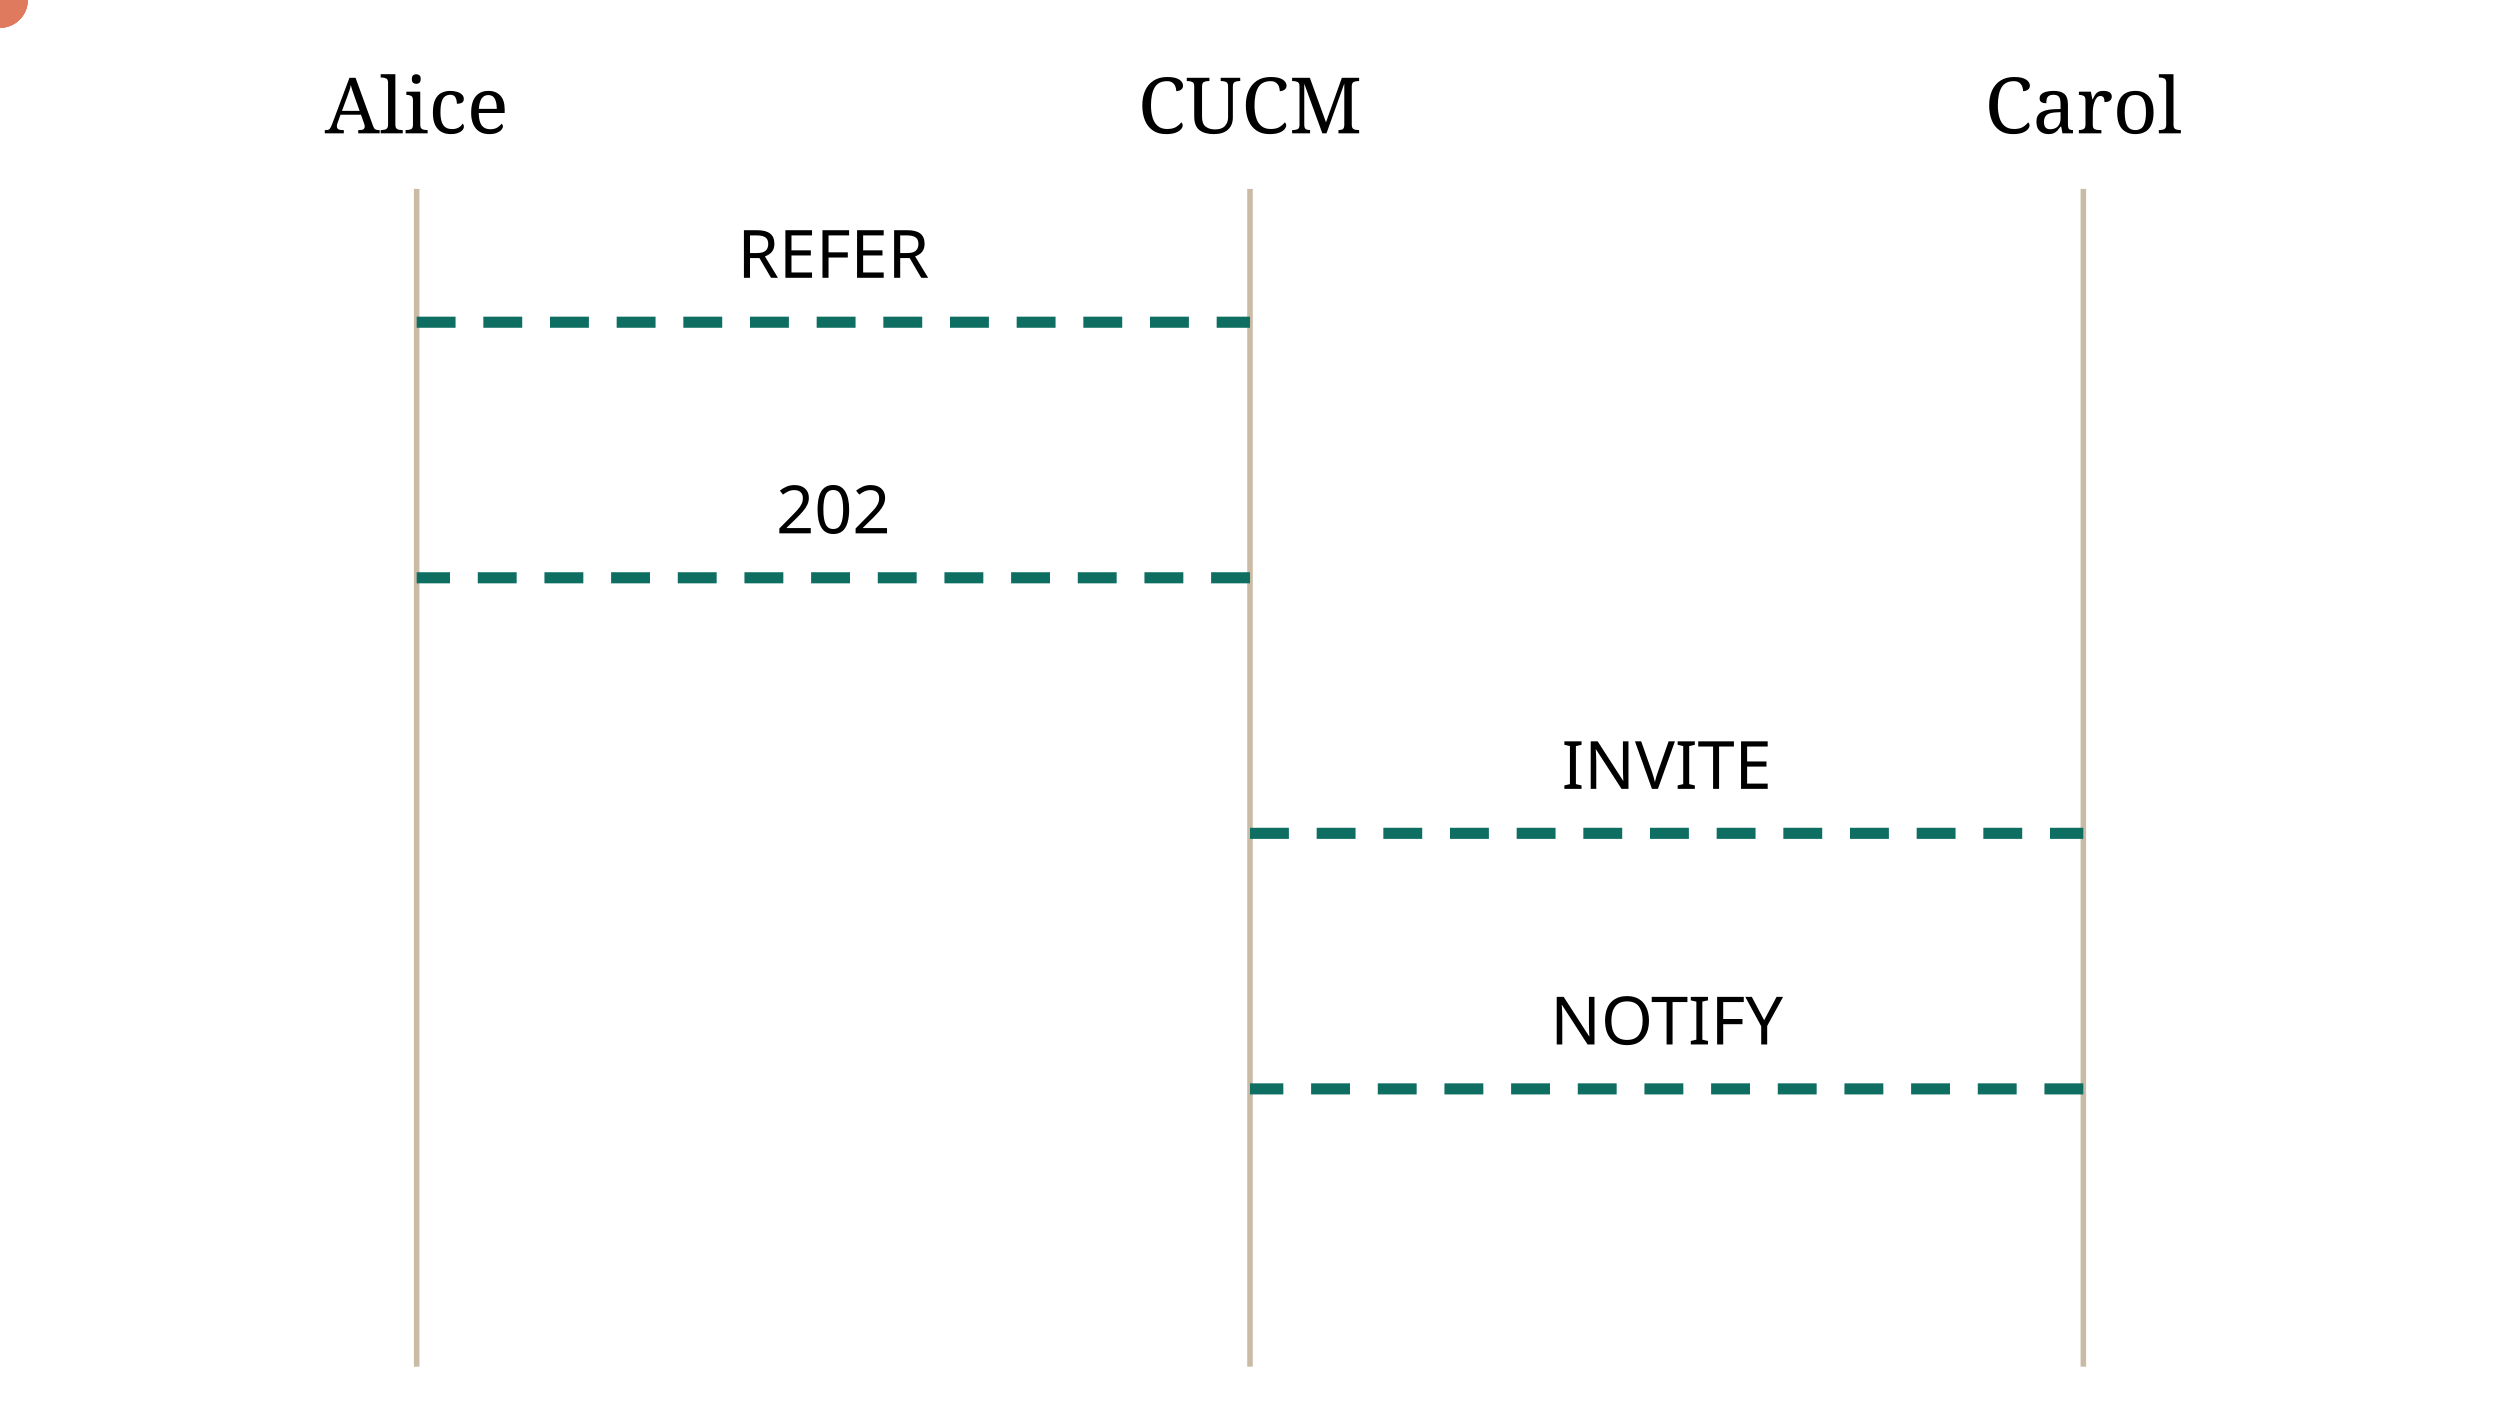
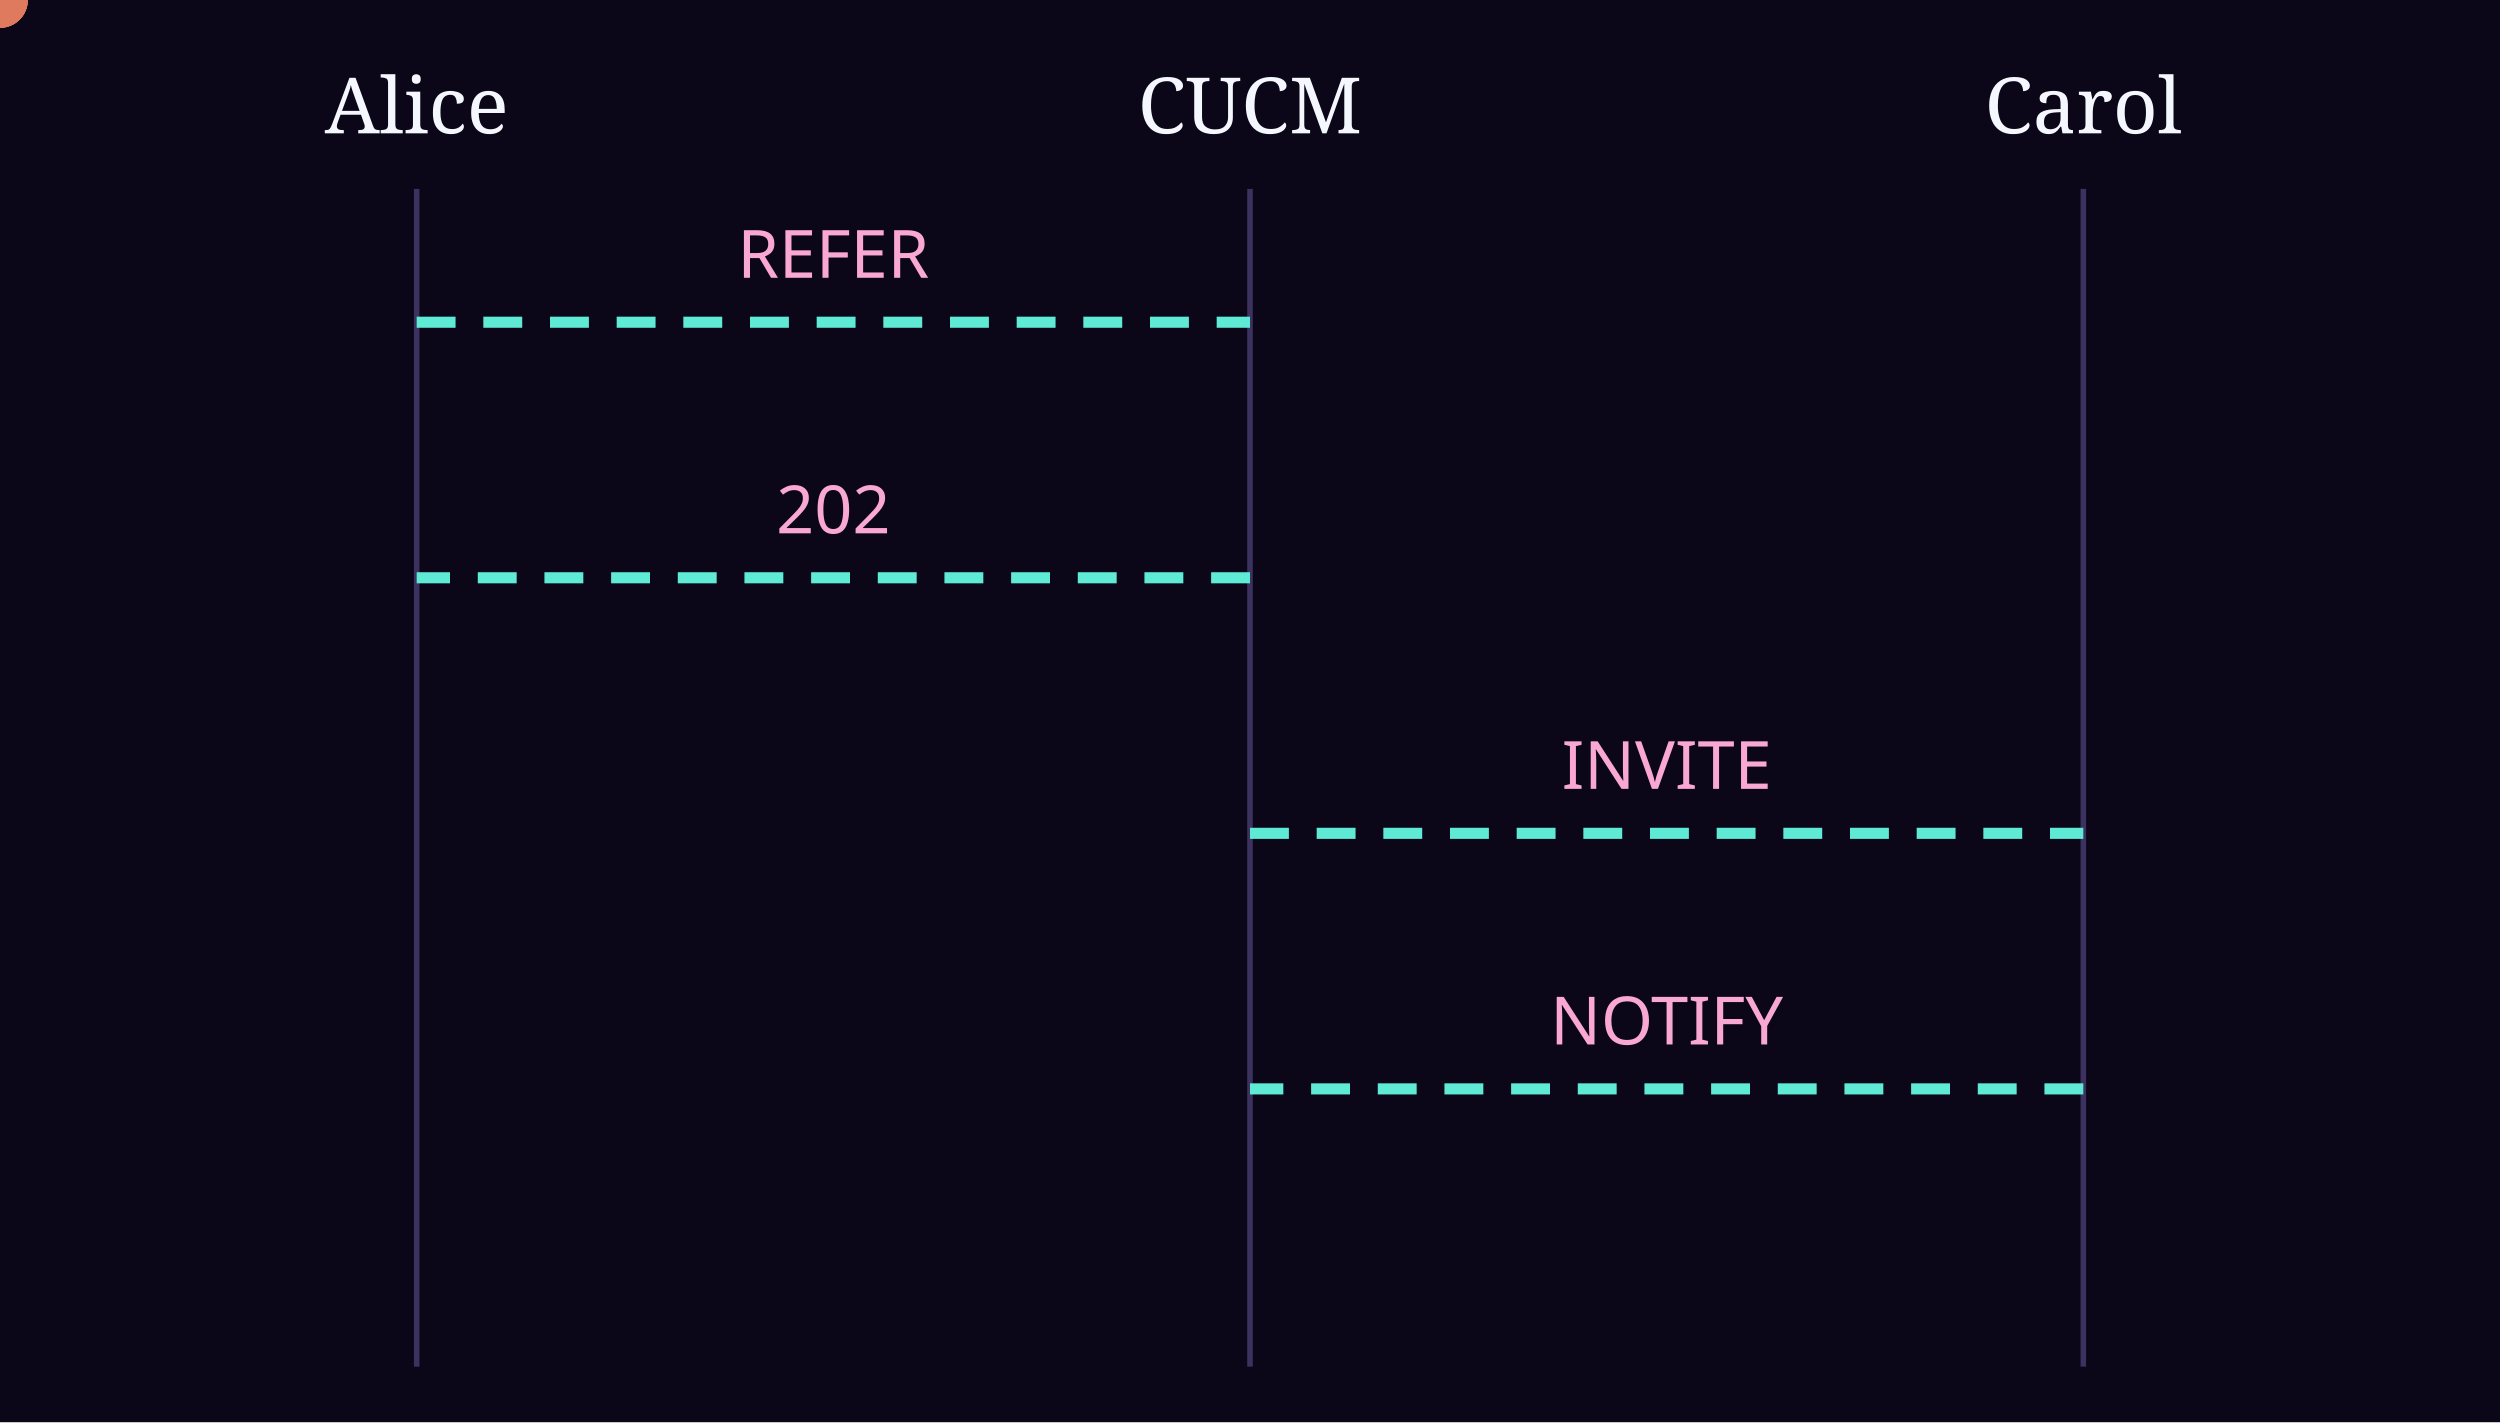
<svg xmlns="http://www.w3.org/2000/svg" viewBox="0 0 450 256" data-animated="true" role="img">
+   <rect width="100%" height="100%" fill="#0b0618" />
  <style>.hop{stroke-dasharray:7 5;animation:dash 1.1s linear infinite}.pkt{animation:ride 2.6s linear infinite}@keyframes dash{to{stroke-dashoffset:-24}}@keyframes ride{to{offset-distance:100%}}</style>
-   <text x="75" y="24" text-anchor="middle" font-size="14" font-family="Georgia, serif">Alice</text>
-   <line x1="75" y1="34" x2="75" y2="246" stroke="#c9bba6" />
-   <text x="225" y="24" text-anchor="middle" font-size="14" font-family="Georgia, serif">CUCM</text>
-   <line x1="225" y1="34" x2="225" y2="246" stroke="#c9bba6" />
-   <text x="375" y="24" text-anchor="middle" font-size="14" font-family="Georgia, serif">Carol</text>
-   <line x1="375" y1="34" x2="375" y2="246" stroke="#c9bba6" />
-   <line class="hop" x1="75" y1="58" x2="225" y2="58" stroke="#0f6e62" stroke-width="2" />
-   <text x="150.0" y="50" text-anchor="middle" font-size="12" font-family="Segoe UI, sans-serif">REFER</text>
+   <text x="75" y="24" text-anchor="middle" font-size="14" font-family="Georgia, serif" fill="#f5f7ff">Alice</text>
+   <line x1="75" y1="34" x2="75" y2="246" stroke="#3b3260" />
+   <text x="225" y="24" text-anchor="middle" font-size="14" font-family="Georgia, serif" fill="#f5f7ff">CUCM</text>
+   <line x1="225" y1="34" x2="225" y2="246" stroke="#3b3260" />
+   <text x="375" y="24" text-anchor="middle" font-size="14" font-family="Georgia, serif" fill="#f5f7ff">Carol</text>
+   <line x1="375" y1="34" x2="375" y2="246" stroke="#3b3260" />
+   <line class="hop" x1="75" y1="58" x2="225" y2="58" stroke="#5eead4" stroke-width="2" />
+   <text x="150.0" y="50" text-anchor="middle" font-size="12" font-family="Segoe UI, sans-serif" fill="#f9a8d4">REFER</text>
  <circle class="pkt" r="5" fill="#e07a5f" style="offset-path: path('M 75 58 H 225'); offset-rotate: 0deg;" />
-   <line class="hop" x1="225" y1="104" x2="75" y2="104" stroke="#0f6e62" stroke-width="2" />
-   <text x="150.0" y="96" text-anchor="middle" font-size="12" font-family="Segoe UI, sans-serif">202</text>
+   <line class="hop" x1="225" y1="104" x2="75" y2="104" stroke="#5eead4" stroke-width="2" />
+   <text x="150.0" y="96" text-anchor="middle" font-size="12" font-family="Segoe UI, sans-serif" fill="#f9a8d4">202</text>
  <circle class="pkt" r="5" fill="#e07a5f" style="offset-path: path('M 225 104 H 75'); offset-rotate: 0deg;" />
-   <line class="hop" x1="225" y1="150" x2="375" y2="150" stroke="#0f6e62" stroke-width="2" />
-   <text x="300.0" y="142" text-anchor="middle" font-size="12" font-family="Segoe UI, sans-serif">INVITE</text>
+   <line class="hop" x1="225" y1="150" x2="375" y2="150" stroke="#5eead4" stroke-width="2" />
+   <text x="300.0" y="142" text-anchor="middle" font-size="12" font-family="Segoe UI, sans-serif" fill="#f9a8d4">INVITE</text>
  <circle class="pkt" r="5" fill="#e07a5f" style="offset-path: path('M 225 150 H 375'); offset-rotate: 0deg;" />
-   <line class="hop" x1="375" y1="196" x2="225" y2="196" stroke="#0f6e62" stroke-width="2" />
-   <text x="300.0" y="188" text-anchor="middle" font-size="12" font-family="Segoe UI, sans-serif">NOTIFY</text>
+   <line class="hop" x1="375" y1="196" x2="225" y2="196" stroke="#5eead4" stroke-width="2" />
+   <text x="300.0" y="188" text-anchor="middle" font-size="12" font-family="Segoe UI, sans-serif" fill="#f9a8d4">NOTIFY</text>
  <circle class="pkt" r="5" fill="#e07a5f" style="offset-path: path('M 375 196 H 225'); offset-rotate: 0deg;" />
</svg>
